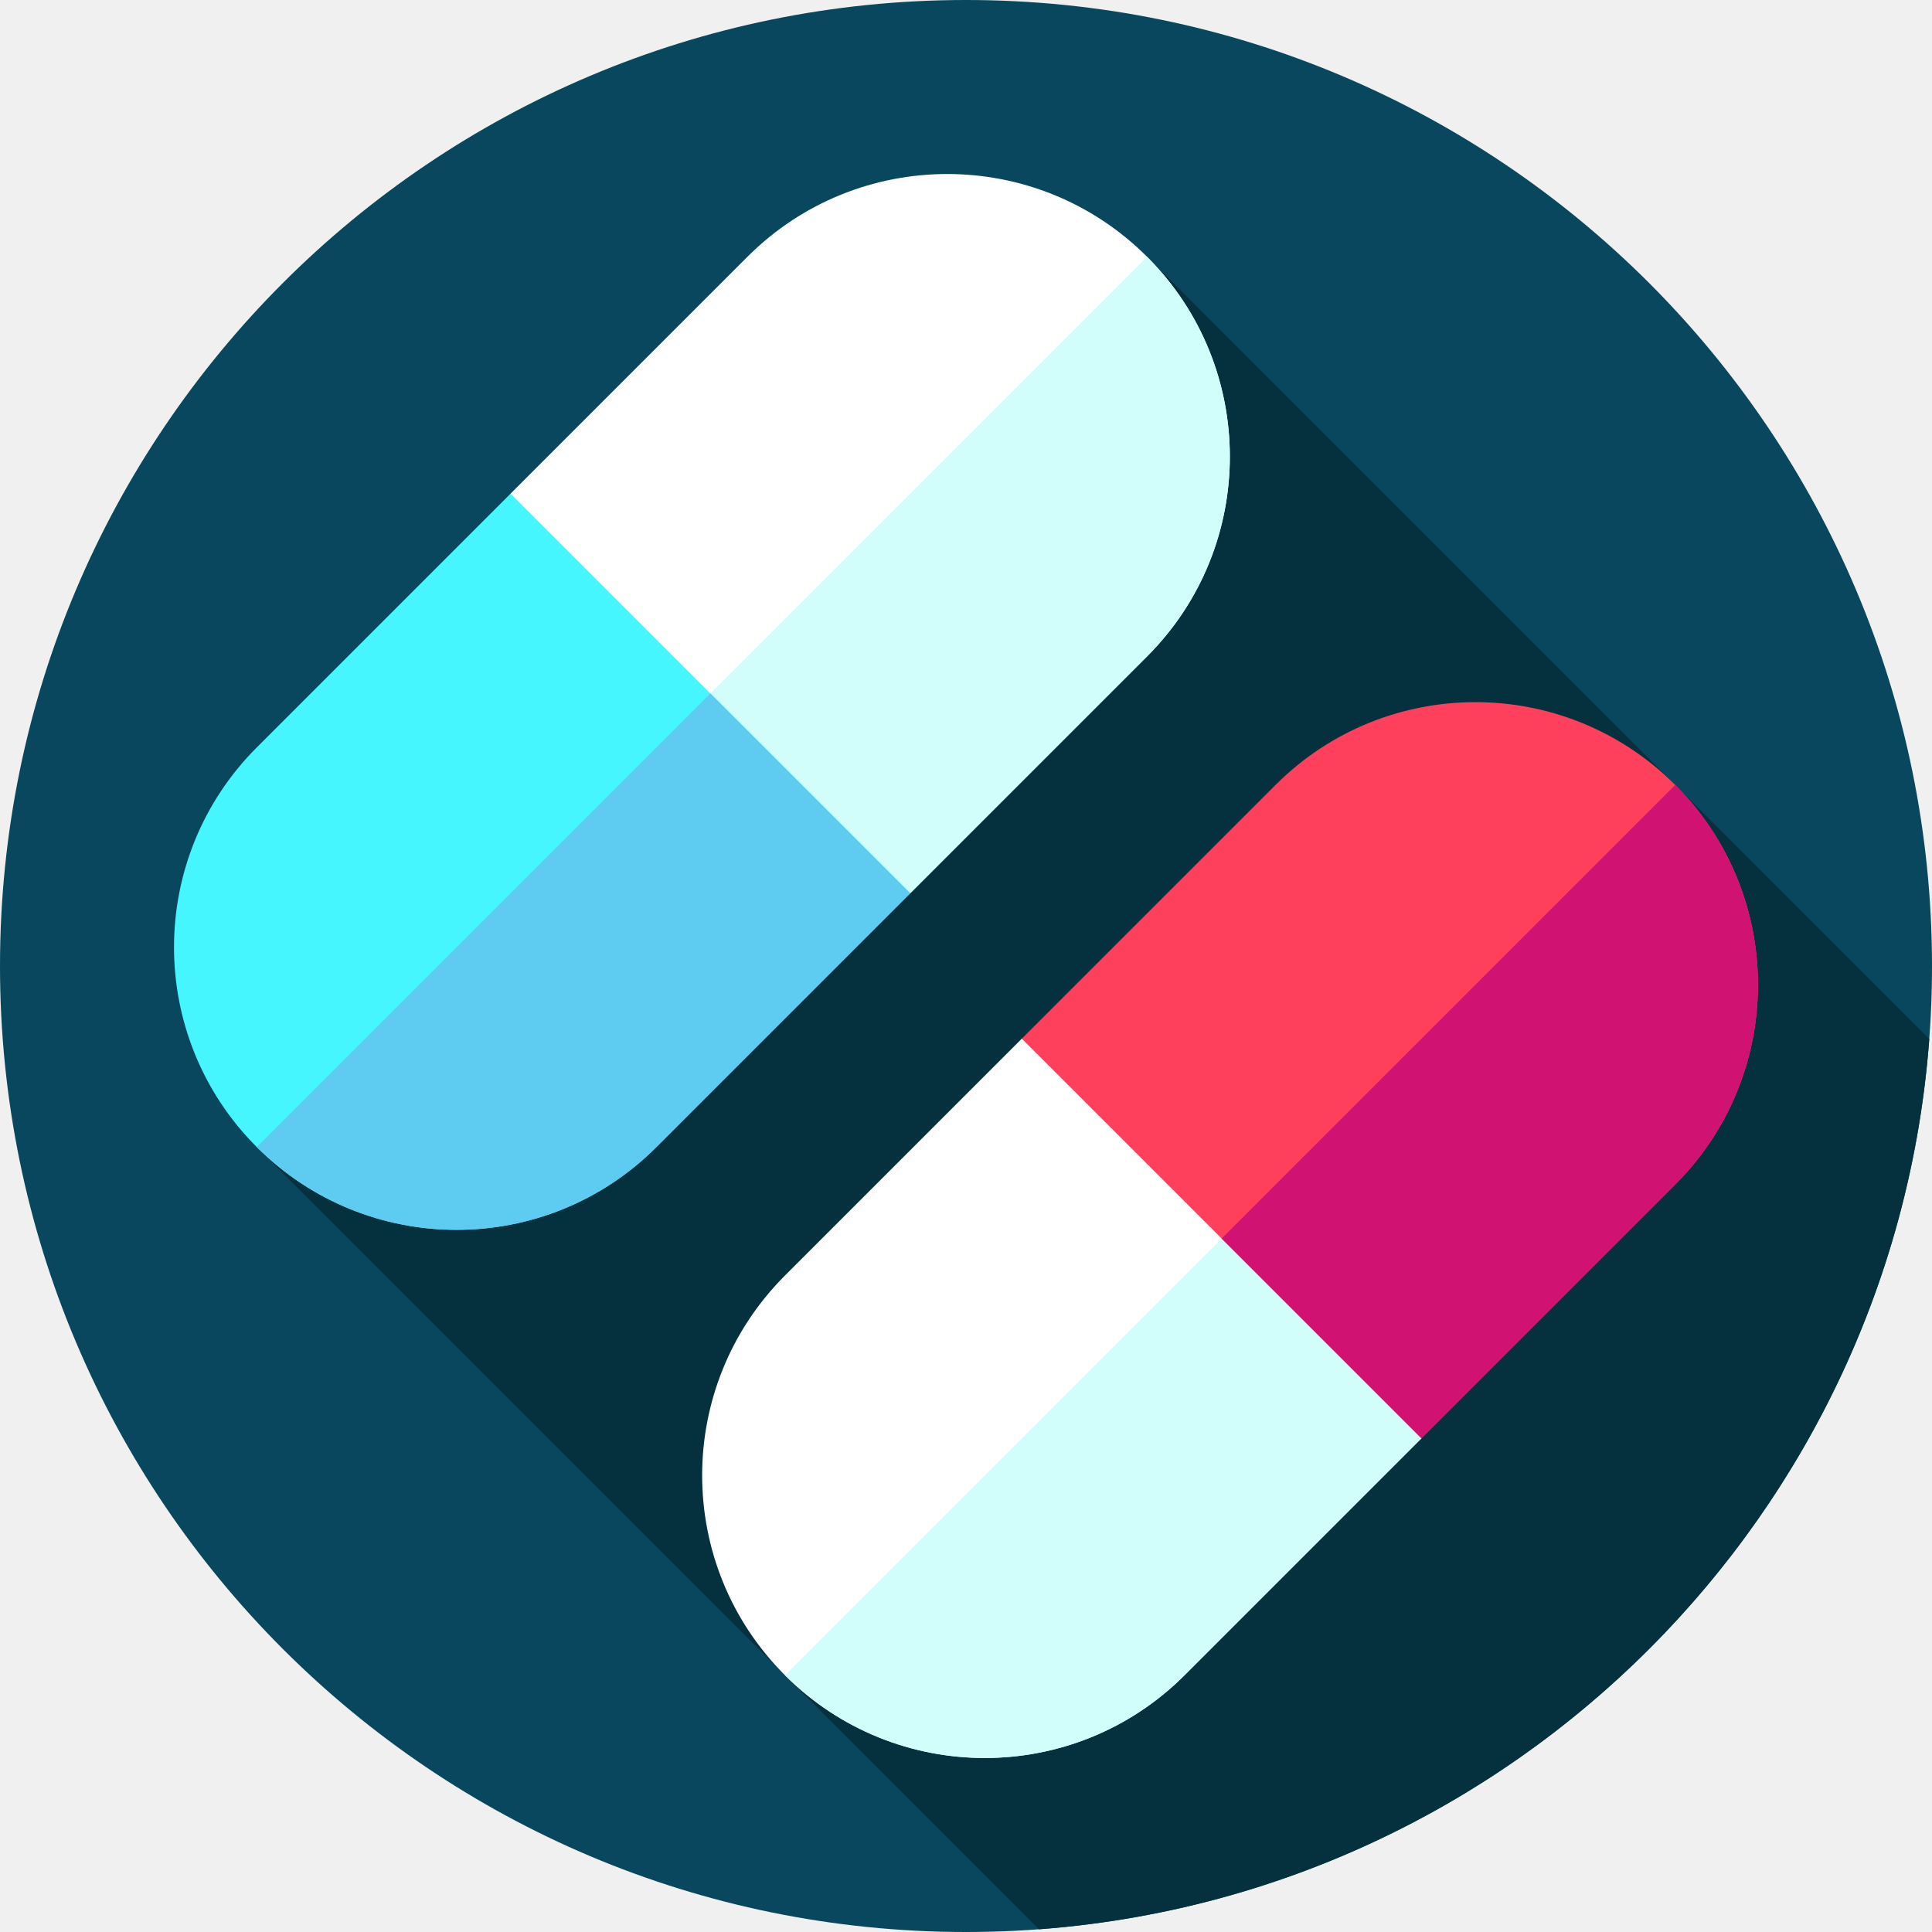
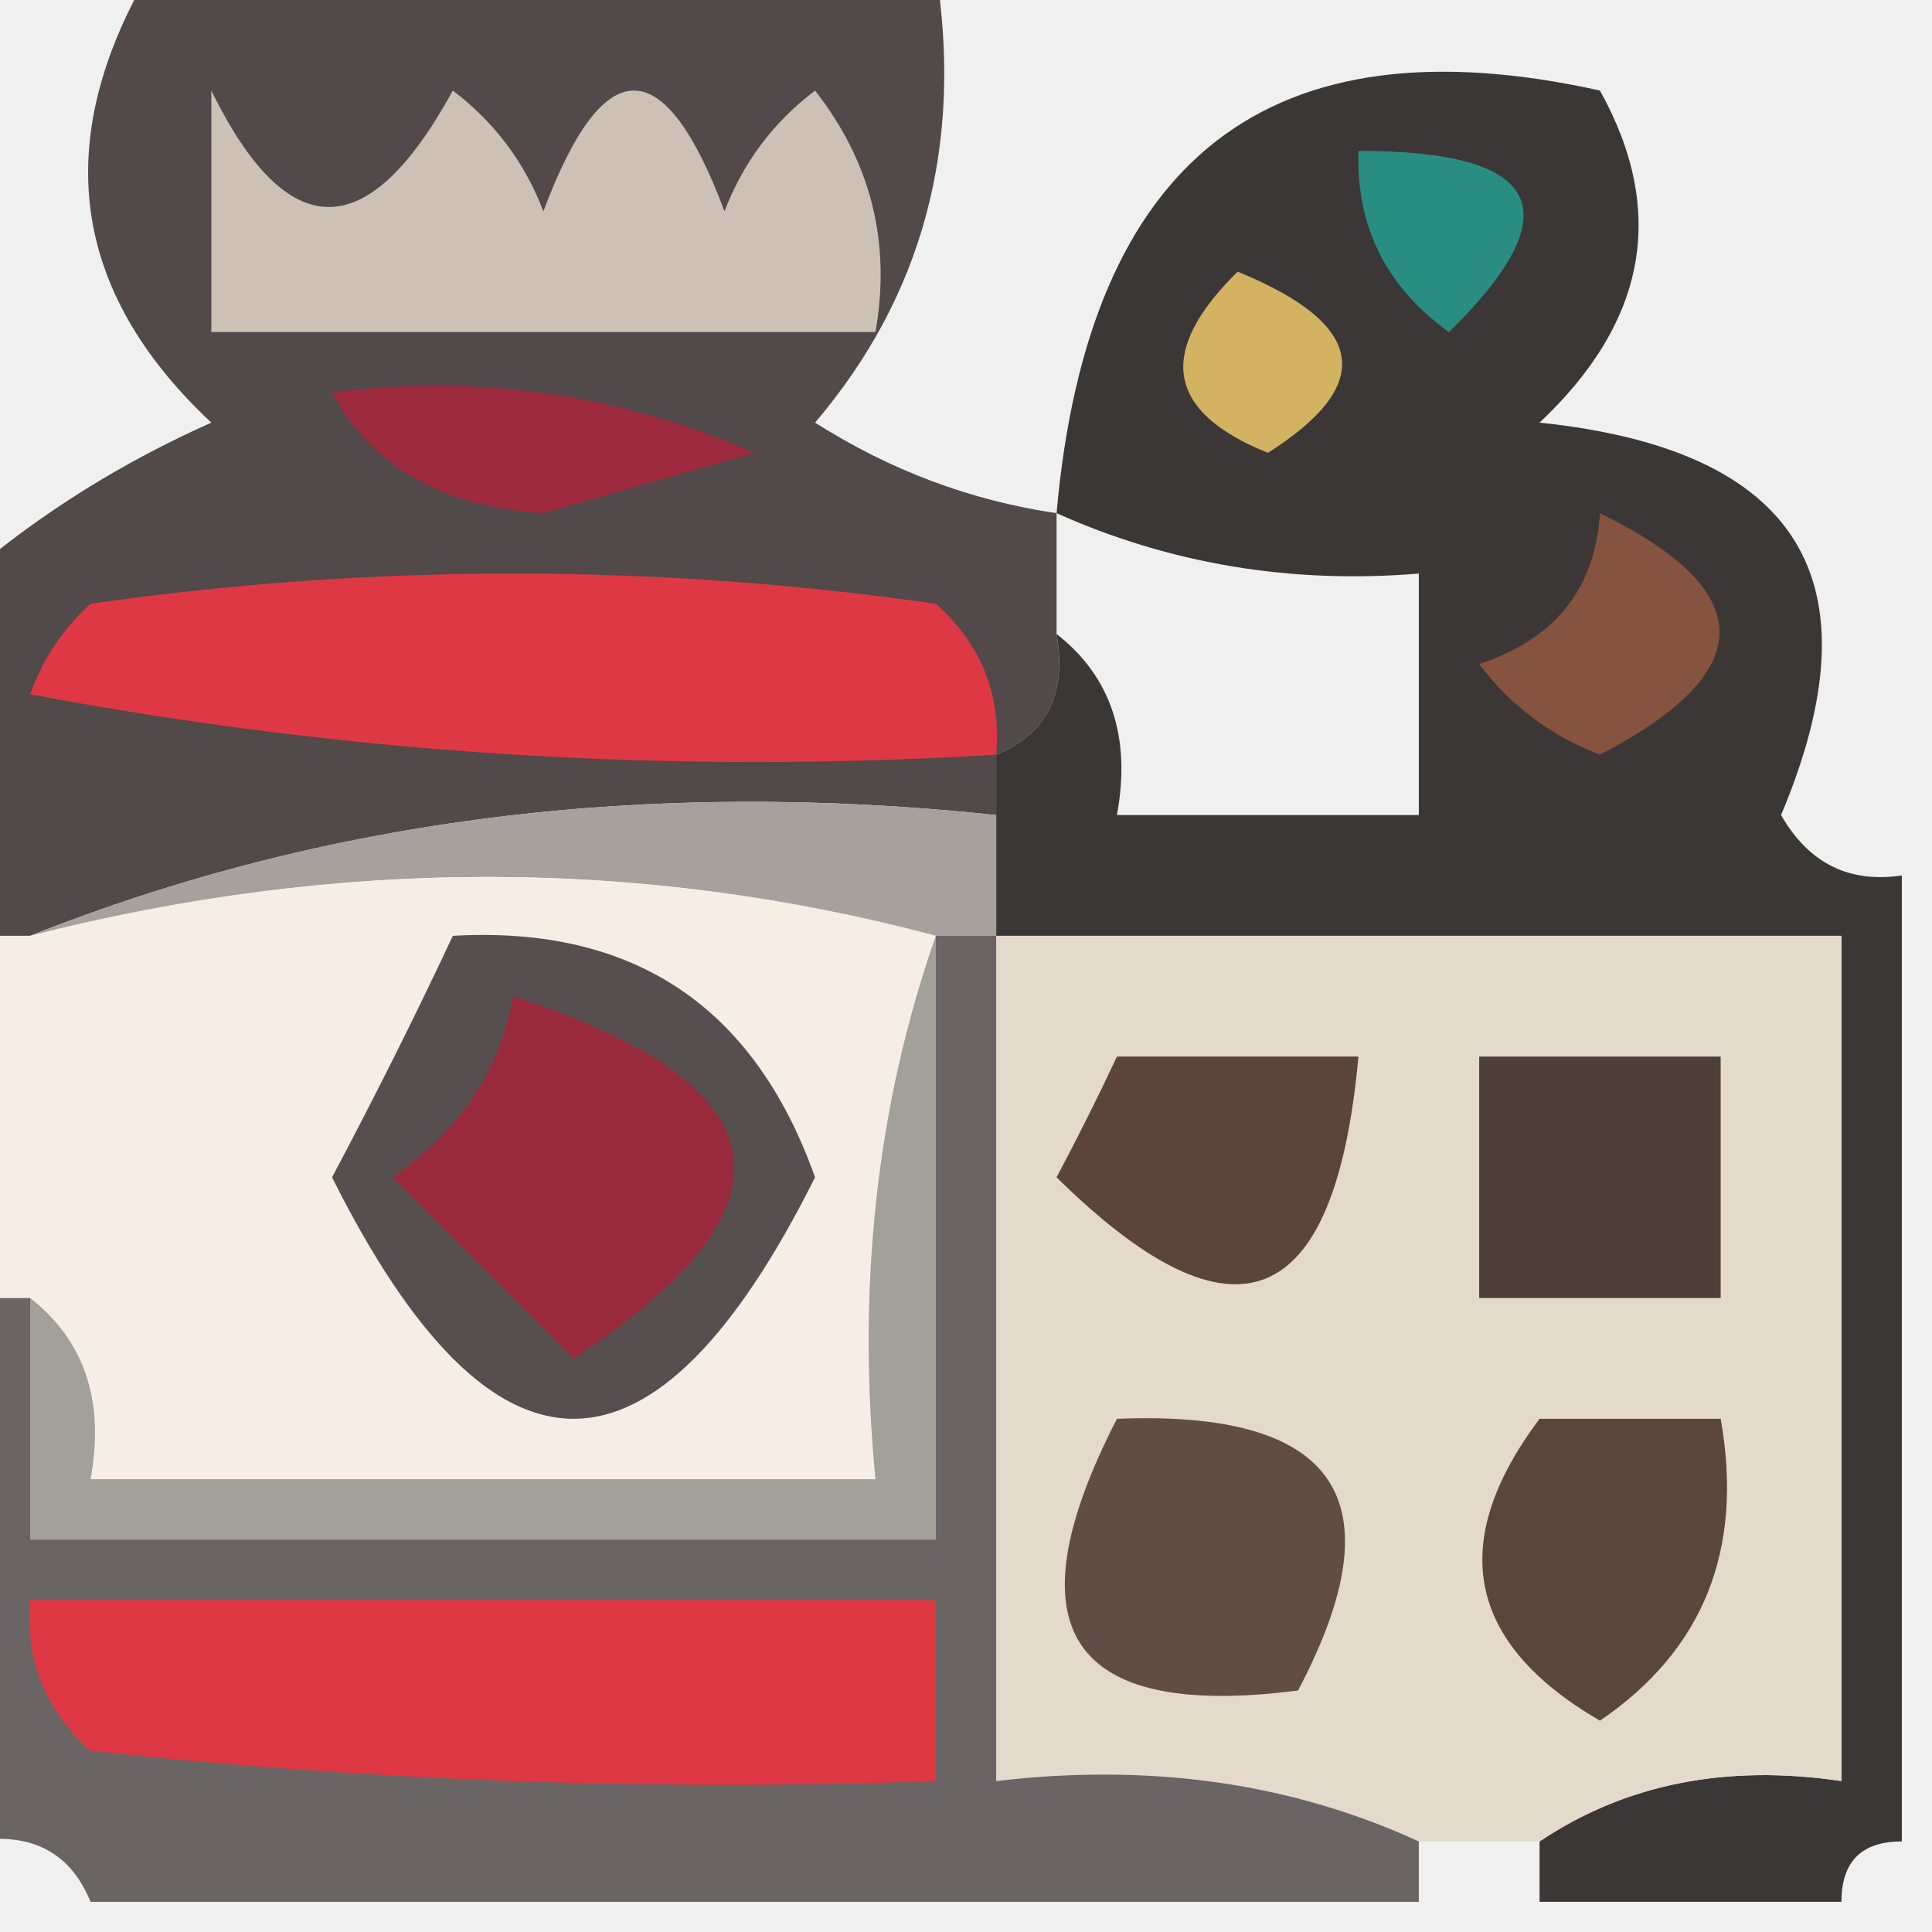
- <svg xmlns="http://www.w3.org/2000/svg" id="Layer_1" enable-background="new 0 0 512 512" height="32" viewBox="0 0 512 512" width="32">
+ <svg xmlns="http://www.w3.org/2000/svg" version="1.1" width="32px" height="32px" style="shape-rendering:geometricPrecision; text-rendering:geometricPrecision; image-rendering:optimizeQuality; fill-rule:evenodd; clip-rule:evenodd">
  <g>
-     <g id="XMLID_277_">
-       <g id="XMLID_278_">
-         <g id="XMLID_281_">
-           <g id="XMLID_282_">
-             <g id="XMLID_283_">
-               <g id="XMLID_284_">
-                 <g id="XMLID_285_">
-                   <g id="XMLID_286_">
-                     <g id="XMLID_287_">
-                       <g id="XMLID_288_">
-                         <g id="XMLID_289_">
-                           <g id="XMLID_290_">
-                             <g id="XMLID_291_">
-                               <g id="XMLID_292_">
-                                 <circle id="XMLID_293_" cx="256" cy="256" fill="#08475e" r="256" />
-                               </g>
-                             </g>
-                           </g>
-                         </g>
-                       </g>
-                     </g>
-                   </g>
-                 </g>
-               </g>
-             </g>
-           </g>
-         </g>
-       </g>
-     </g>
-     <path d="m511.276 275.338c-48.783-48.783-207.288-207.288-207.288-207.288l-235.938 235.938 207.288 207.288c125.967-9.409 226.53-109.971 235.938-235.938z" fill="#05303d" />
-     <g>
-       <g>
-         <path d="m237.253 236.546-102.265-102.265.314-3.457 62.774-62.774c29.247-29.247 76.665-29.247 105.912 0 29.247 29.247 29.247 76.665 0 105.912l-62.774 62.774z" fill="#fff" />
-         <g>
-           <path d="m303.984 173.961-62.77 62.77-3.96-.184-50.883-50.883 117.613-117.613c14.623 14.623 21.934 33.785 21.934 52.948.001 19.177-7.311 38.339-21.934 52.962z" fill="#d1fefb" />
-         </g>
-         <path d="m68.05 303.988c-29.247-29.247-29.247-76.665 0-105.912l67.252-67.252 105.912 105.912-67.252 67.252c-29.247 29.247-76.665 29.247-105.912 0z" fill="#45f6ff" />
-         <path d="m241.214 236.731-67.253 67.253c-29.246 29.246-76.664 29.246-105.91 0l120.208-120.208z" fill="#5ecbf1" />
-       </g>
-       <g>
-         <path d="m274.747 275.454 102.265 102.265-.314 3.457-62.774 62.774c-29.247 29.247-76.665 29.247-105.912 0-29.247-29.247-29.247-76.665 0-105.912l62.774-62.774z" fill="#fff" />
-         <path d="m376.696 381.179-62.77 62.77c-29.246 29.246-76.664 29.246-105.91 0l117.613-117.613 51.385 51.385z" fill="#d1fefb" />
-         <path d="m443.95 208.012c29.247 29.247 29.247 76.665 0 105.912l-67.252 67.252-105.912-105.912 67.252-67.252c29.247-29.247 76.665-29.247 105.912 0z" fill="#ff405c" />
-         <g>
-           <path d="m443.949 313.926-67.253 67.253-52.955-52.955 120.208-120.208c29.246 29.246 29.246 76.664 0 105.91z" fill="#d01273" />
-         </g>
-       </g>
-     </g>
+     <path style="opacity:0.846" fill="#342b2c" d="M 2.5,-0.5 C 6.833,-0.5 11.167,-0.5 15.5,-0.5C 15.958,2.394 15.291,4.894 13.5,7C 14.745,7.791 16.078,8.291 17.5,8.5C 17.5,9.167 17.5,9.833 17.5,10.5C 17.672,11.492 17.338,12.158 16.5,12.5C 16.5,12.833 16.5,13.167 16.5,13.5C 10.729,12.887 5.396,13.554 0.5,15.5C 0.167,15.5 -0.167,15.5 -0.5,15.5C -0.5,13.5 -0.5,11.5 -0.5,9.5C 0.683,8.496 2.016,7.662 3.5,7C 1.168,4.816 0.835,2.316 2.5,-0.5 Z" />
+   </g>
+   <g>
+     <path style="opacity:1" fill="#ccc1b4" d="M 3.5,1.5 C 4.762,4.071 6.095,4.071 7.5,1.5C 8.192,2.025 8.692,2.692 9,3.5C 10,0.833 11,0.833 12,3.5C 12.308,2.692 12.808,2.025 13.5,1.5C 14.429,2.689 14.762,4.022 14.5,5.5C 10.833,5.5 7.167,5.5 3.5,5.5C 3.5,4.167 3.5,2.833 3.5,1.5 Z" />
+   </g>
+   <g>
+     <path style="opacity:1" fill="#9e2a3d" d="M 5.5,6.5 C 7.924,6.192 10.257,6.526 12.5,7.5C 11.333,7.833 10.167,8.167 9,8.5C 7.319,8.392 6.152,7.725 5.5,6.5 Z" />
+   </g>
+   <g>
+     <path style="opacity:1" fill="#de3844" d="M 16.5,12.5 C 11.125,12.828 5.792,12.495 0.5,11.5C 0.709,10.914 1.043,10.414 1.5,10C 6.167,9.333 10.833,9.333 15.5,10C 16.252,10.671 16.586,11.504 16.5,12.5 Z" />
+   </g>
+   <g>
+     <path style="opacity:0.934" fill="#2f2b2b" d="M 31.5,14.5 C 31.5,19.833 31.5,25.167 31.5,30.5C 30.833,30.5 30.5,30.833 30.5,31.5C 28.833,31.5 27.167,31.5 25.5,31.5C 25.5,31.167 25.5,30.833 25.5,30.5C 26.919,29.549 28.585,29.215 30.5,29.5C 30.5,24.833 30.5,20.167 30.5,15.5C 25.833,15.5 21.167,15.5 16.5,15.5C 16.5,14.833 16.5,14.167 16.5,13.5C 16.5,13.167 16.5,12.833 16.5,12.5C 17.338,12.158 17.672,11.492 17.5,10.5C 18.404,11.209 18.737,12.209 18.5,13.5C 20.167,13.5 21.833,13.5 23.5,13.5C 23.5,12.167 23.5,10.833 23.5,9.5C 21.379,9.675 19.379,9.341 17.5,8.5C 18.023,2.618 21.023,0.284 26.5,1.5C 27.61,3.496 27.276,5.329 25.5,7C 29.803,7.448 31.136,9.615 29.5,13.5C 29.957,14.297 30.624,14.631 31.5,14.5 Z" />
+   </g>
+   <g>
+     <path style="opacity:1" fill="#86533f" d="M 26.5,8.5 C 29.14,9.794 29.14,11.127 26.5,12.5C 25.692,12.192 25.025,11.692 24.5,11C 25.756,10.583 26.423,9.75 26.5,8.5 Z" />
+   </g>
+   <g>
+     <path style="opacity:1" fill="#d3b262" d="M 20.5,4.5 C 22.625,5.368 22.791,6.368 21,7.5C 19.317,6.824 19.15,5.824 20.5,4.5 Z" />
+   </g>
+   <g>
+     <path style="opacity:1" fill="#2a8d81" d="M 22.5,2.5 C 25.548,2.494 26.048,3.494 24,5.5C 22.961,4.756 22.461,3.756 22.5,2.5 Z" />
+   </g>
+   <g>
+     <path style="opacity:1" fill="#a6a19c" d="M 16.5,13.5 C 16.5,14.167 16.5,14.833 16.5,15.5C 16.167,15.5 15.833,15.5 15.5,15.5C 10.6,14.2 5.6,14.2 0.5,15.5C 5.396,13.554 10.729,12.887 16.5,13.5 Z" />
+   </g>
+   <g>
+     <path style="opacity:1" fill="#f6eee4" d="M 15.5,15.5 C 14.523,18.287 14.19,21.287 14.5,24.5C 10.167,24.5 5.833,24.5 1.5,24.5C 1.737,23.209 1.404,22.209 0.5,21.5C 0.167,21.5 -0.167,21.5 -0.5,21.5C -0.5,19.5 -0.5,17.5 -0.5,15.5C -0.167,15.5 0.167,15.5 0.5,15.5C 5.6,14.2 10.6,14.2 15.5,15.5 Z" />
+   </g>
+   <g>
+     <path style="opacity:1" fill="#e3dacb" d="M 16.5,15.5 C 21.167,15.5 25.833,15.5 30.5,15.5C 30.5,20.167 30.5,24.833 30.5,29.5C 28.585,29.215 26.919,29.549 25.5,30.5C 24.833,30.5 24.167,30.5 23.5,30.5C 21.393,29.532 19.059,29.198 16.5,29.5C 16.5,24.833 16.5,20.167 16.5,15.5 Z" />
+   </g>
+   <g>
+     <path style="opacity:1" fill="#5a443c" d="M 18.5,17.5 C 19.833,17.5 21.167,17.5 22.5,17.5C 22.114,21.738 20.448,22.404 17.5,19.5C 17.863,18.817 18.196,18.15 18.5,17.5 Z" />
+   </g>
+   <g>
+     <path style="opacity:1" fill="#4f3f39" d="M 24.5,17.5 C 25.833,17.5 27.167,17.5 28.5,17.5C 28.5,18.833 28.5,20.167 28.5,21.5C 27.167,21.5 25.833,21.5 24.5,21.5C 24.5,20.167 24.5,18.833 24.5,17.5 Z" />
+   </g>
+   <g>
+     <path style="opacity:1" fill="#574f4f" d="M 7.5,15.5 C 10.491,15.33 12.491,16.663 13.5,19.5C 10.833,24.833 8.167,24.833 5.5,19.5C 6.225,18.133 6.892,16.8 7.5,15.5 Z" />
+   </g>
+   <g>
+     <path style="opacity:1" fill="#992a3c" d="M 8.5,16.5 C 13.021,17.975 13.354,19.975 9.5,22.5C 8.5,21.5 7.5,20.5 6.5,19.5C 7.612,18.735 8.279,17.735 8.5,16.5 Z" />
+   </g>
+   <g>
+     <path style="opacity:1" fill="#a39f99" d="M 15.5,15.5 C 15.5,18.833 15.5,22.167 15.5,25.5C 10.5,25.5 5.5,25.5 0.5,25.5C 0.5,24.167 0.5,22.833 0.5,21.5C 1.404,22.209 1.737,23.209 1.5,24.5C 5.833,24.5 10.167,24.5 14.5,24.5C 14.19,21.287 14.523,18.287 15.5,15.5 Z" />
+   </g>
+   <g>
+     <path style="opacity:1" fill="#59473e" d="M 25.5,23.5 C 26.5,23.5 27.5,23.5 28.5,23.5C 28.884,25.665 28.217,27.331 26.5,28.5C 24.296,27.218 23.962,25.551 25.5,23.5 Z" />
+   </g>
+   <g>
+     <path style="opacity:1" fill="#604e46" d="M 18.5,23.5 C 22.161,23.35 23.161,24.85 21.5,28C 17.707,28.487 16.707,26.987 18.5,23.5 Z" />
+   </g>
+   <g>
+     <path style="opacity:0.712" fill="#342c2d" d="M 15.5,15.5 C 15.833,15.5 16.167,15.5 16.5,15.5C 16.5,20.167 16.5,24.833 16.5,29.5C 19.059,29.198 21.393,29.532 23.5,30.5C 23.5,30.833 23.5,31.167 23.5,31.5C 16.167,31.5 8.833,31.5 1.5,31.5C 1.158,30.662 0.492,30.328 -0.5,30.5C -0.5,27.5 -0.5,24.5 -0.5,21.5C -0.167,21.5 0.167,21.5 0.5,21.5C 0.5,22.833 0.5,24.167 0.5,25.5C 5.5,25.5 10.5,25.5 15.5,25.5C 15.5,22.167 15.5,18.833 15.5,15.5 Z" />
+   </g>
+   <g>
+     <path style="opacity:1" fill="#dd3844" d="M 0.5,26.5 C 5.5,26.5 10.5,26.5 15.5,26.5C 15.5,27.5 15.5,28.5 15.5,29.5C 10.822,29.666 6.155,29.499 1.5,29C 0.748,28.329 0.414,27.496 0.5,26.5 Z" />
  </g>
</svg>
